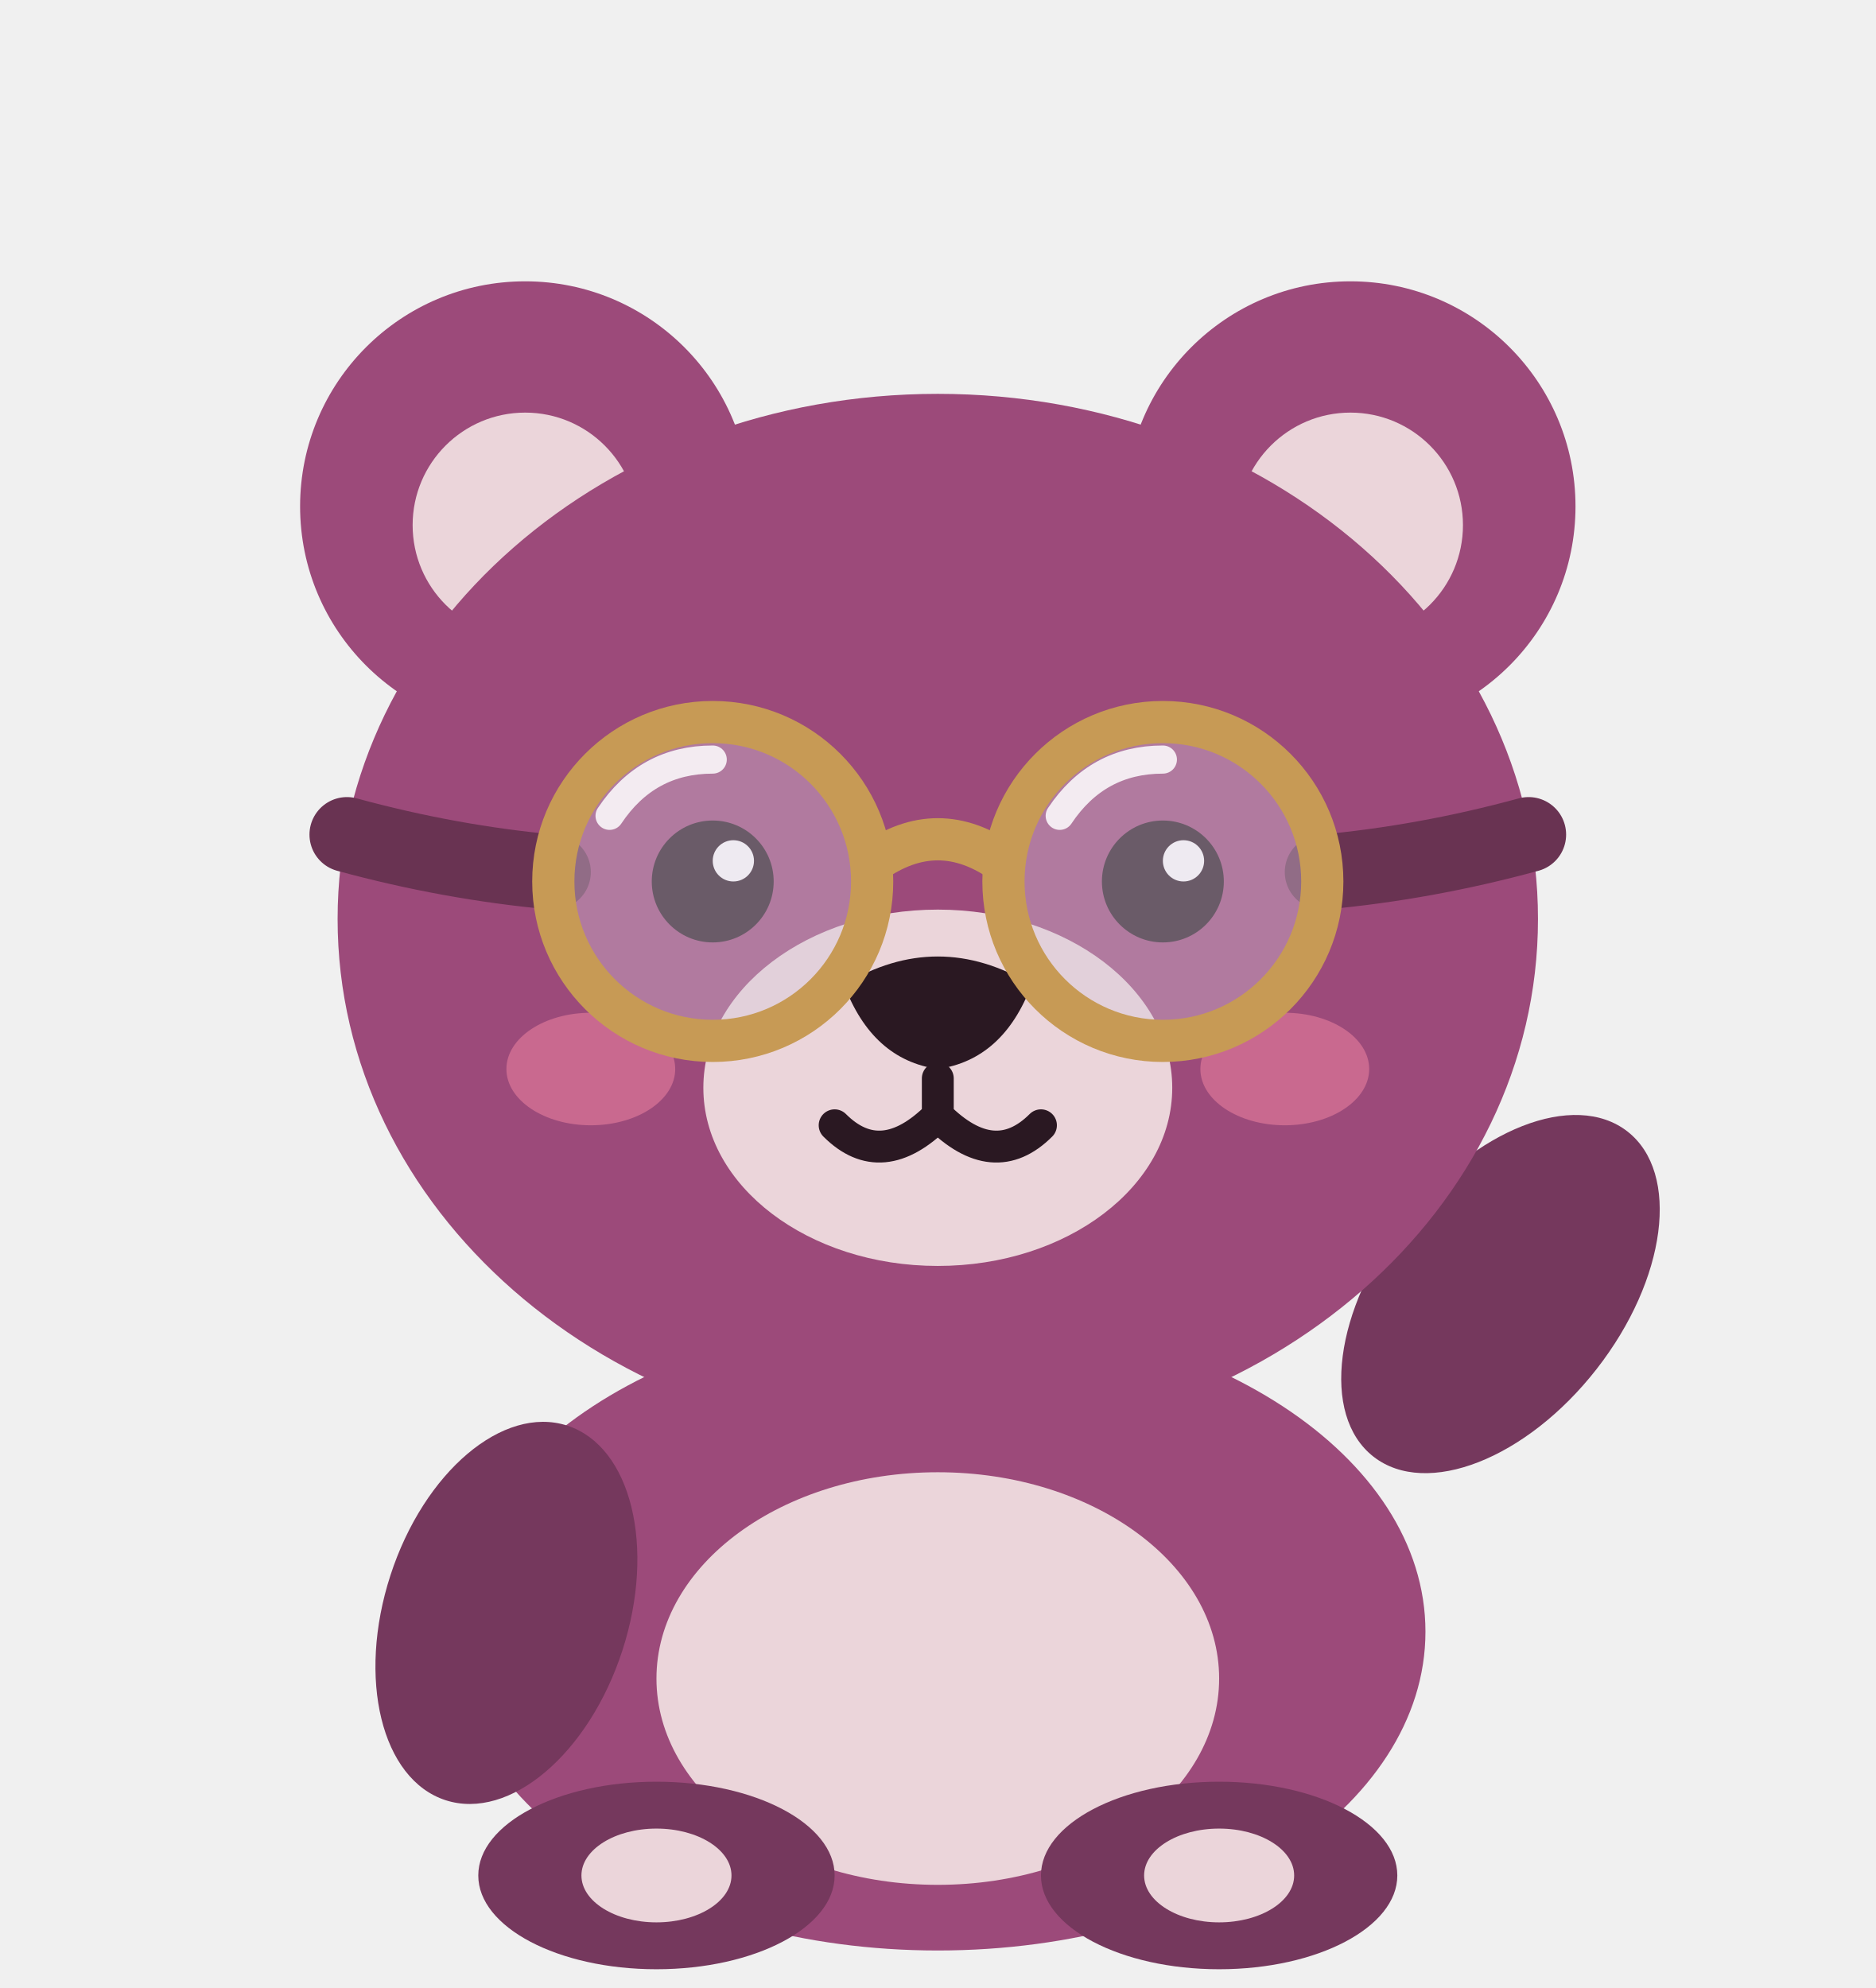
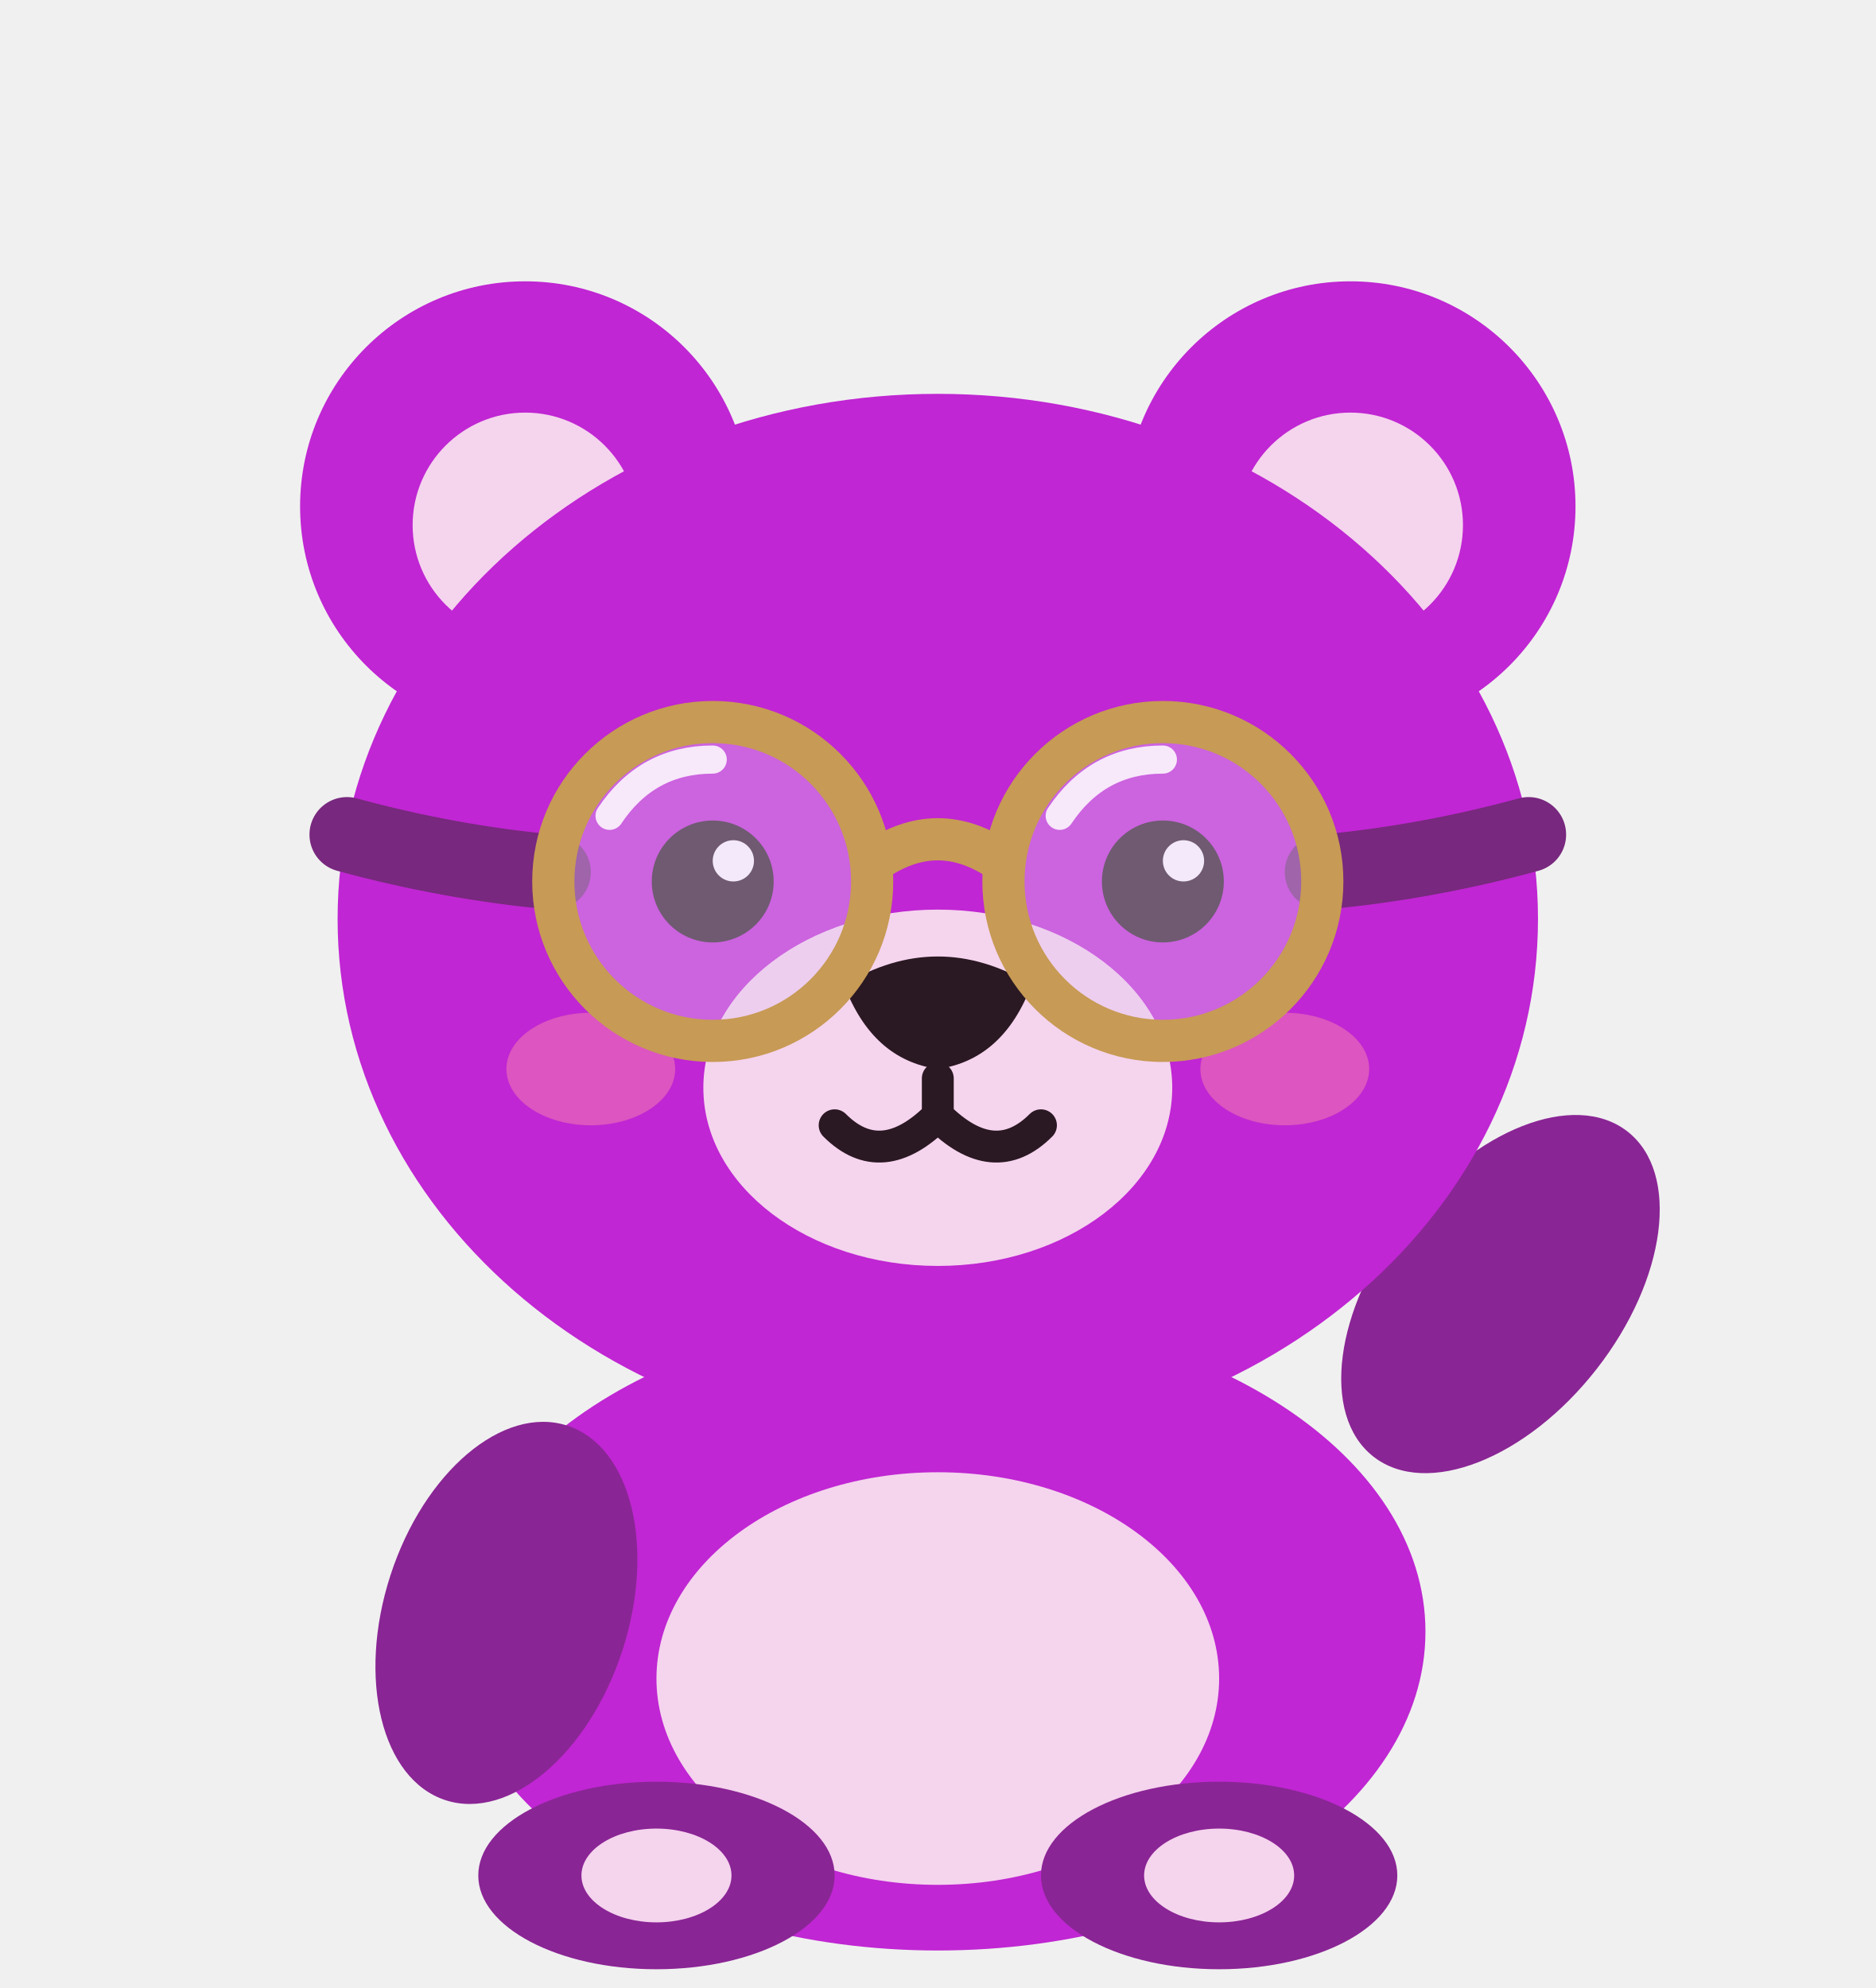
<svg xmlns="http://www.w3.org/2000/svg" viewBox="0 0 200 212" width="200" height="212">
  <style>
.yeux{animation:c 5s infinite;transform-box:fill-box;transform-origin:center}
.salut{animation:s 1.6s ease-in-out 3;transform-box:fill-box;transform-origin:30% 90%}
@keyframes c{0%,92%,100%{transform:scaleY(1)}95%{transform:scaleY(.1)}}
@keyframes s{0%,100%{transform:rotate(0)}50%{transform:rotate(14deg)}}
@media (prefers-reduced-motion:reduce){.yeux,.salut{animation:none}}
</style>
-   <circle fill="#9c4a7a" cx="56" cy="54" r="24" />
-   <circle fill="#ebd5da" cx="56" cy="56" r="12" />
-   <circle fill="#9c4a7a" cx="144" cy="54" r="24" />
-   <circle fill="#ebd5da" cx="144" cy="56" r="12" />
-   <ellipse fill="#9c4a7a" cx="100" cy="174" rx="52" ry="34" />
-   <ellipse fill="#ebd5da" cx="100" cy="179" rx="30" ry="22" />
-   <ellipse fill="#75385d" cx="70" cy="200" rx="19" ry="10" />
-   <ellipse fill="#75385d" cx="130" cy="200" rx="19" ry="10" />
-   <ellipse fill="#ebd5da" cx="70" cy="200" rx="8" ry="5" />
-   <ellipse fill="#ebd5da" cx="130" cy="200" rx="8" ry="5" />
-   <ellipse fill="#75385d" cx="54" cy="172" rx="13" ry="21" transform="rotate(18 54 172)" />
+   <circle fill="#c026d3" cx="56" cy="54" r="24" />
+   <circle fill="#f5d4ee" cx="56" cy="56" r="12" />
+   <circle fill="#c026d3" cx="144" cy="54" r="24" />
+   <circle fill="#f5d4ee" cx="144" cy="56" r="12" />
+   <ellipse fill="#c026d3" cx="100" cy="174" rx="52" ry="34" />
+   <ellipse fill="#f5d4ee" cx="100" cy="179" rx="30" ry="22" />
+   <ellipse fill="#8a2595" cx="70" cy="200" rx="19" ry="10" />
+   <ellipse fill="#8a2595" cx="130" cy="200" rx="19" ry="10" />
+   <ellipse fill="#f5d4ee" cx="70" cy="200" rx="8" ry="5" />
+   <ellipse fill="#f5d4ee" cx="130" cy="200" rx="8" ry="5" />
+   <ellipse fill="#8a2595" cx="54" cy="172" rx="13" ry="21" transform="rotate(18 54 172)" />
  <g class="salut">
-     <ellipse fill="#75385d" cx="160" cy="138" rx="13" ry="22" transform="rotate(38 160 138)" />
+     <ellipse fill="#8a2595" cx="160" cy="138" rx="13" ry="22" transform="rotate(38 160 138)" />
  </g>
-   <ellipse fill="#9c4a7a" cx="100" cy="98" rx="64" ry="56" />
-   <ellipse fill="#ebd5da" cx="100" cy="116" rx="25" ry="19" />
+   <ellipse fill="#c026d3" cx="100" cy="98" rx="64" ry="56" />
+   <ellipse fill="#f5d4ee" cx="100" cy="116" rx="25" ry="19" />
  <ellipse fill="#ff8fa8" opacity=".45" cx="63" cy="114" rx="9" ry="6" />
  <ellipse fill="#ff8fa8" opacity=".45" cx="137" cy="114" rx="9" ry="6" />
  <g class="yeux">
    <circle fill="#2a1822" cx="76" cy="94" r="6.5" />
    <circle fill="#2a1822" cx="124" cy="94" r="6.5" />
    <circle cx="78.2" cy="91.8" r="2.2" fill="#fff" />
    <circle cx="126.2" cy="91.8" r="2.2" fill="#fff" />
  </g>
  <path fill="#2a1822" d="M90 105 Q100 99 110 105 Q107 113 100 114 Q93 113 90 105Z" />
  <path d="M100 115 v4 M100 119 q-6 6 -11 1 M100 119 q6 6 11 1" fill="none" stroke="#2a1822" stroke-width="3.4" stroke-linecap="round" stroke-linejoin="round" />
-   <path d="M37 89 Q48 92 59 93 M141 93 Q152 92 163 89" fill="none" stroke="#693352" stroke-width="8" stroke-linecap="round" />
+   <path d="M37 89 Q48 92 59 93 M141 93 Q152 92 163 89" fill="none" stroke="#78287e" stroke-width="8" stroke-linecap="round" />
  <path d="M93 92 q7 -5 14 0" fill="none" stroke="#c79a55" stroke-width="4.5" stroke-linecap="round" />
-   <circle cx="76" cy="94" r="17" fill="#d2c8db" fill-opacity=".38" stroke="#c79a55" stroke-width="4.5" />
-   <circle cx="124" cy="94" r="17" fill="#d2c8db" fill-opacity=".38" stroke="#c79a55" stroke-width="4.5" />
+   <circle cx="76" cy="94" r="17" fill="#e0c6f3" fill-opacity=".38" stroke="#c79a55" stroke-width="4.5" />
+   <circle cx="124" cy="94" r="17" fill="#e0c6f3" fill-opacity=".38" stroke="#c79a55" stroke-width="4.5" />
  <path d="M65 87 q4 -6 11 -6 M113 87 q4 -6 11 -6" fill="none" stroke="#fff" stroke-width="3" stroke-linecap="round" opacity=".85" />
</svg>
